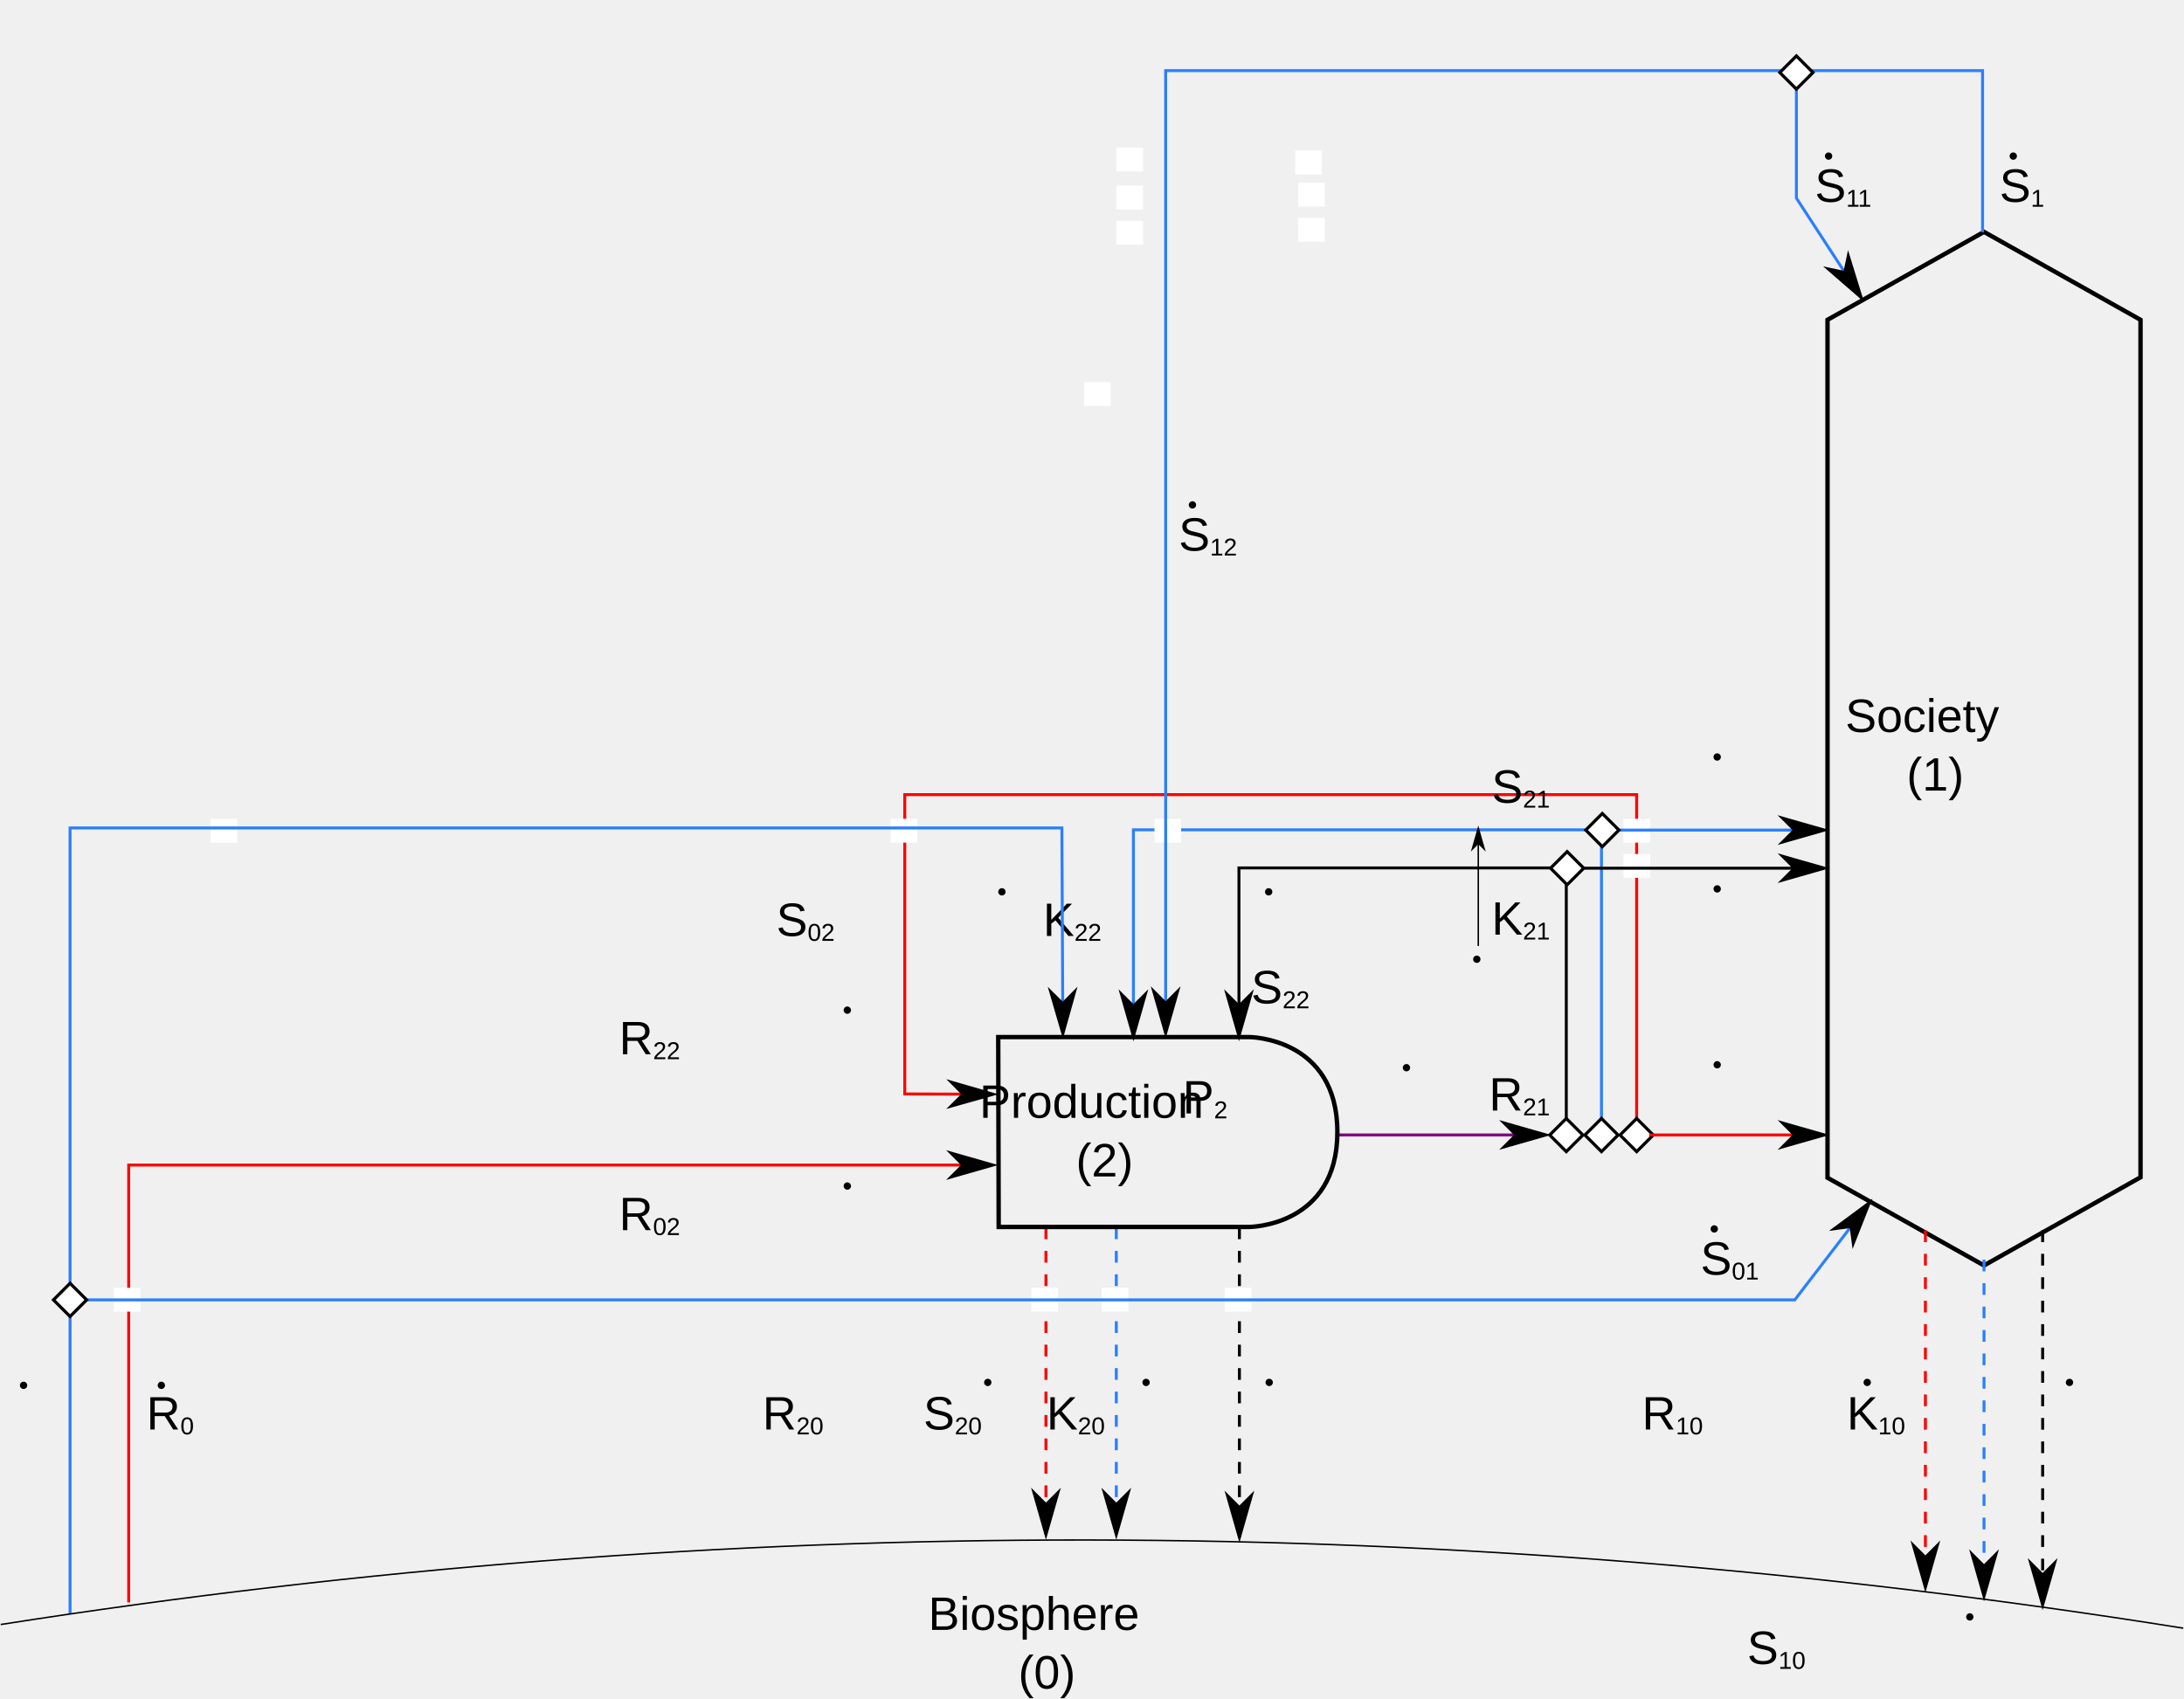
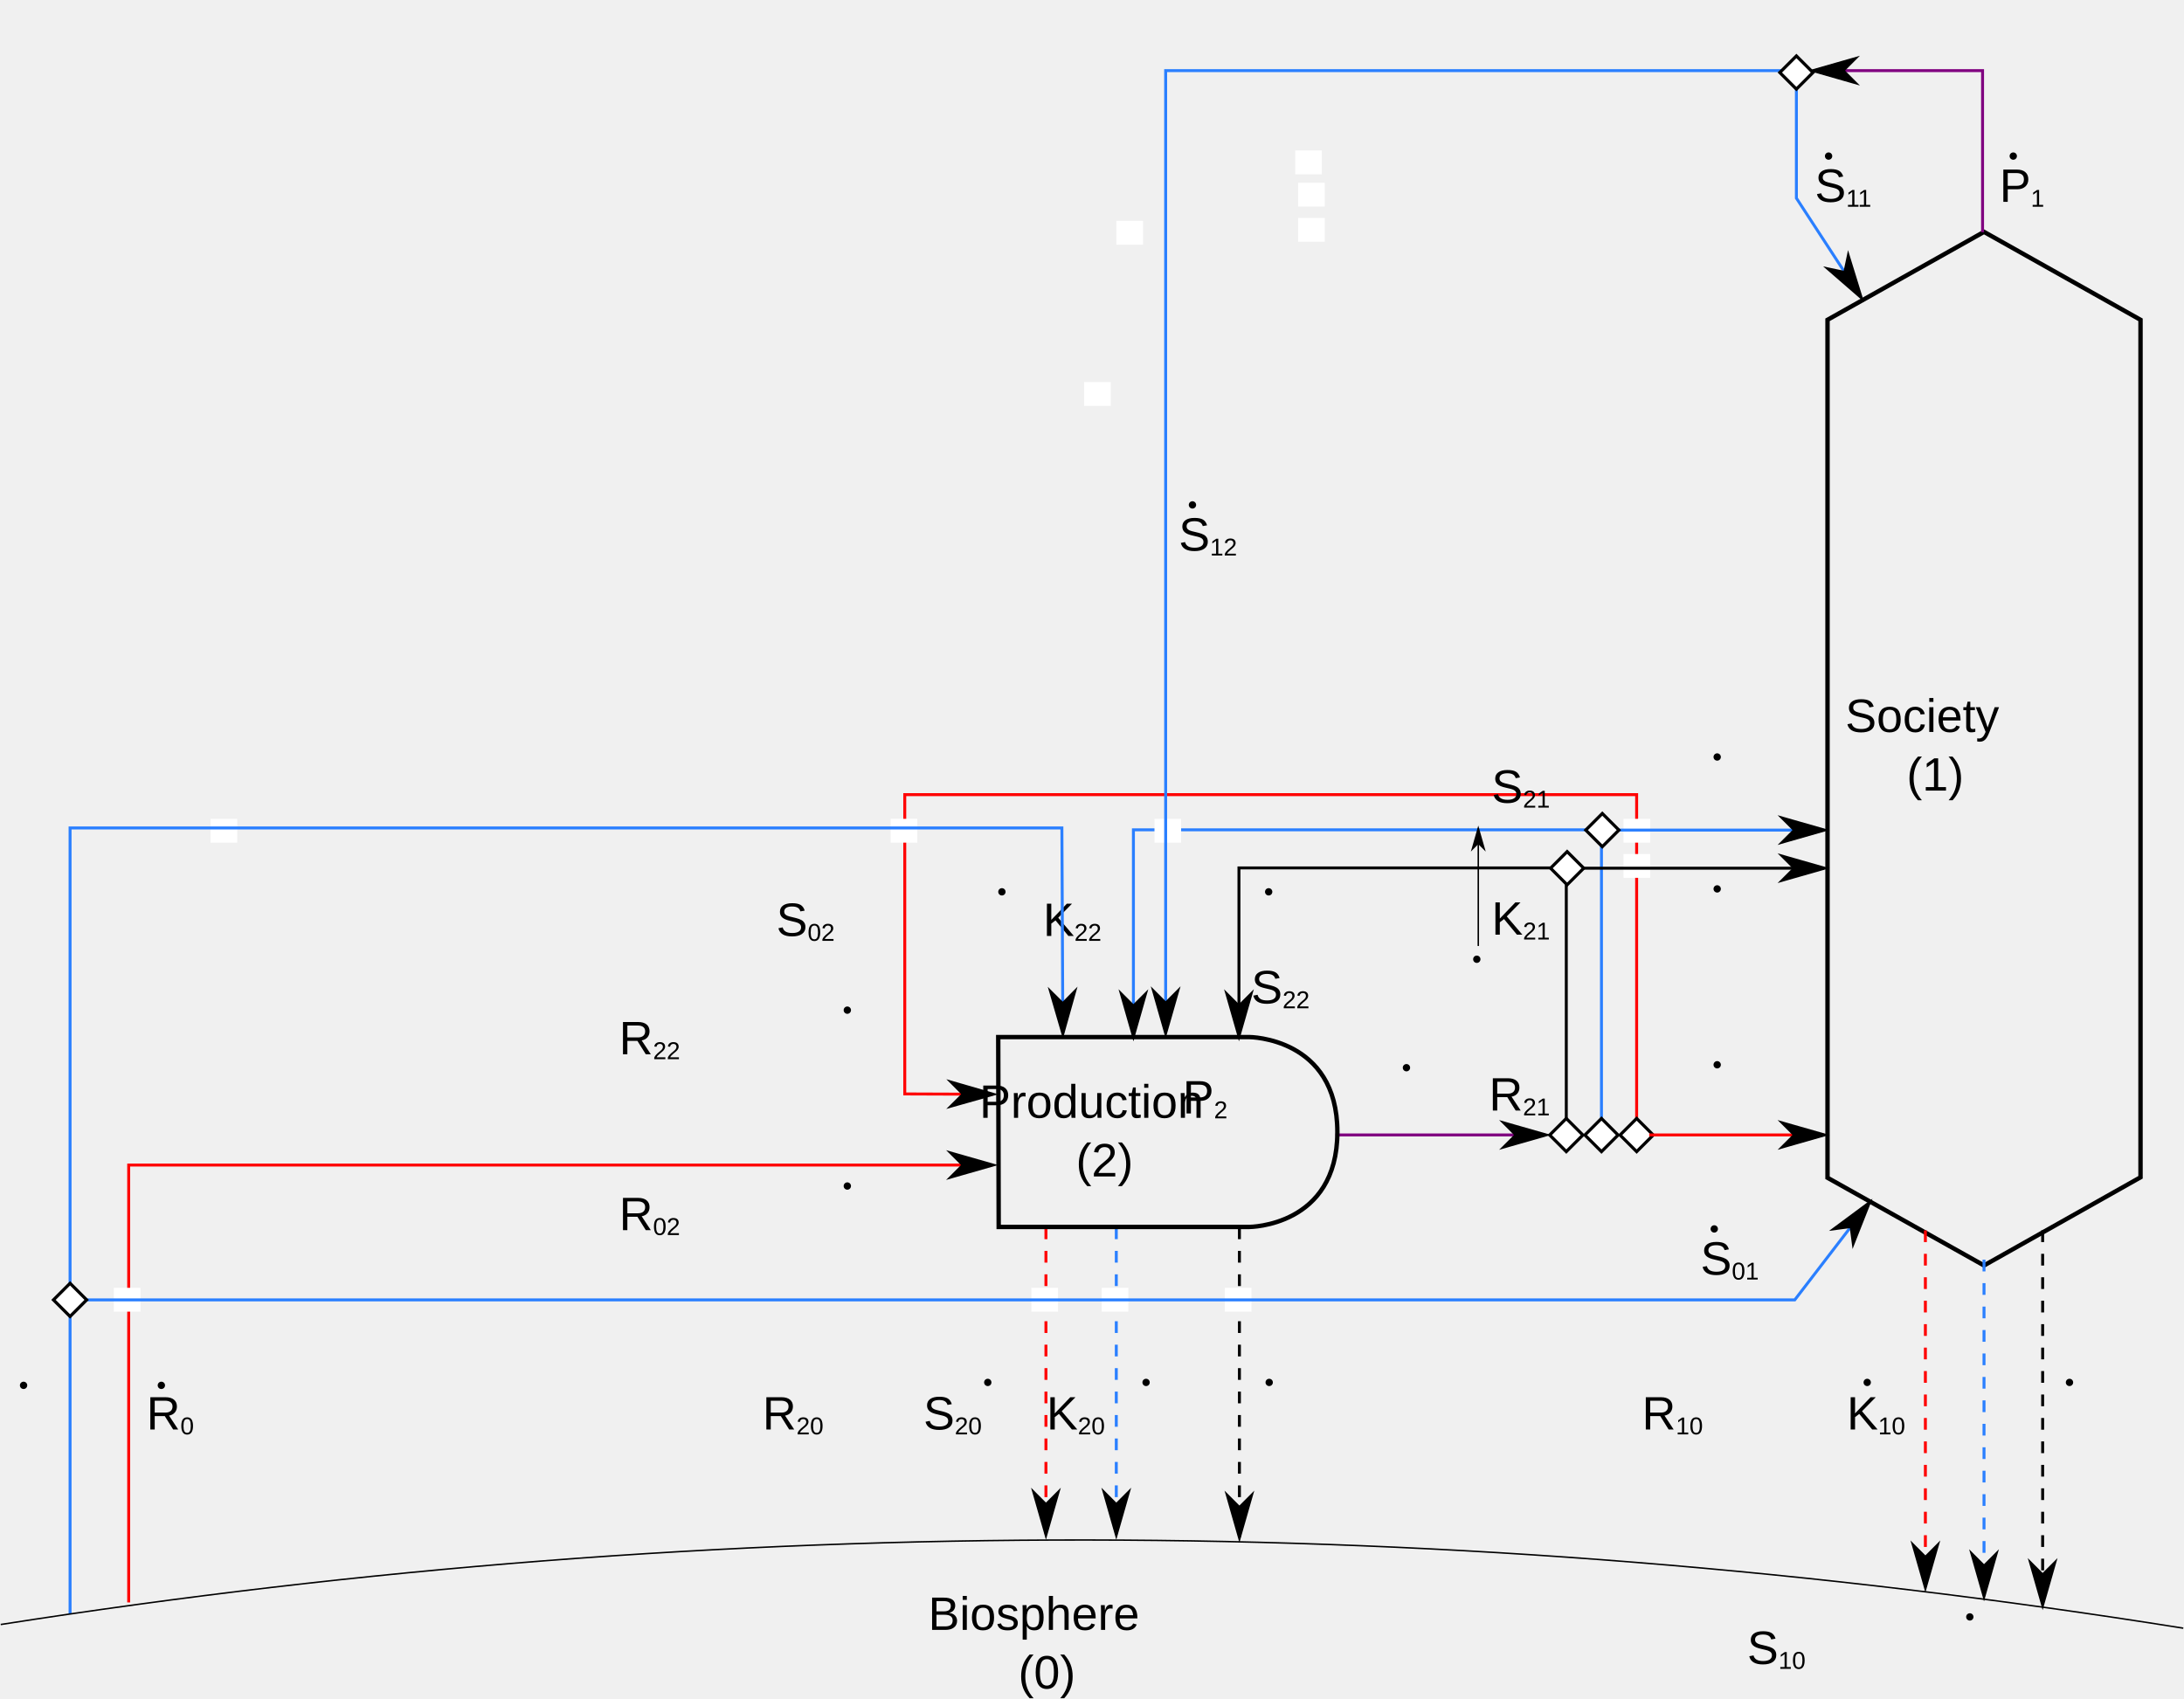
<svg xmlns="http://www.w3.org/2000/svg" version="1.1" width="1490.026" height="1158.829" id="svg2" xml:space="preserve">
  <defs id="defs6">
    <marker orient="auto" refY="0" refX="0" id="Arrow1Lstart" style="overflow:visible">
      <path id="path4143" d="M 0,0 5,-5 -12.5,0 5,5 0,0 z" style="fill-rule:evenodd;stroke:#000000;stroke-width:1pt;marker-start:none" transform="matrix(0.8,0,0,0.8,10,0)" />
    </marker>
    <marker orient="auto" refY="0" refX="0" id="Arrow1Lend" style="overflow:visible">
      <path id="path4132" d="M 0,0 5,-5 -12.5,0 5,5 0,0 z" style="fill-rule:evenodd;stroke:#000000;stroke-width:1pt;marker-start:none" transform="matrix(-0.8,0,0,-0.8,-10,0)" />
    </marker>
    <marker style="overflow:visible" id="InfiniteLineStart" refX="0" refY="0" orient="auto">
      <g id="g4065" transform="translate(-13,0)">
        <circle d="M 3.8,0 C 3.8,0.442 3.442,0.8 3,0.8 2.558,0.8 2.2,0.442 2.2,0 c 0,-0.442 0.358,-0.8 0.8,-0.8 0.442,0 0.8,0.358 0.8,0.8 z" id="circle4067" r="0.8" cy="0" cx="3" />
        <circle d="M 7.3,0 C 7.3,0.442 6.942,0.8 6.5,0.8 6.058,0.8 5.7,0.442 5.7,0 c 0,-0.442 0.358,-0.8 0.8,-0.8 0.442,0 0.8,0.358 0.8,0.8 z" id="circle4069" r="0.8" cy="0" cx="6.5" />
        <circle d="M 10.8,0 C 10.8,0.442 10.442,0.8 10,0.8 9.558,0.8 9.2,0.442 9.2,0 c 0,-0.442 0.358,-0.8 0.8,-0.8 0.442,0 0.8,0.358 0.8,0.8 z" id="circle4071" r="0.8" cy="0" cx="10" />
      </g>
    </marker>
    <marker orient="auto" refY="0" refX="0" id="InfiniteLineStart-3" style="overflow:visible">
      <g transform="translate(-13,0)" id="g4065-9">
        <circle cx="3" cy="0" r="0.8" id="circle4067-9" d="M 3.8,0 C 3.8,0.442 3.442,0.8 3,0.8 2.558,0.8 2.2,0.442 2.2,0 c 0,-0.442 0.358,-0.8 0.8,-0.8 0.442,0 0.8,0.358 0.8,0.8 z" />
        <circle cx="6.5" cy="0" r="0.8" id="circle4069-7" d="M 7.3,0 C 7.3,0.442 6.942,0.8 6.5,0.8 6.058,0.8 5.7,0.442 5.7,0 c 0,-0.442 0.358,-0.8 0.8,-0.8 0.442,0 0.8,0.358 0.8,0.8 z" />
        <circle cx="10" cy="0" r="0.8" id="circle4071-0" d="M 10.8,0 C 10.8,0.442 10.442,0.8 10,0.8 9.558,0.8 9.2,0.442 9.2,0 c 0,-0.442 0.358,-0.8 0.8,-0.8 0.442,0 0.8,0.358 0.8,0.8 z" />
      </g>
    </marker>
    <marker style="overflow:visible" id="Arrow1Lend-0" refX="0" refY="0" orient="auto">
      <path transform="matrix(-0.8,0,0,-0.8,-10,0)" style="fill-rule:evenodd;stroke:#000000;stroke-width:1pt;marker-start:none" d="M 0,0 5,-5 -12.5,0 5,5 0,0 z" id="path4132-2" />
    </marker>
    <marker style="overflow:visible" id="Arrow1Lstart-7" refX="0" refY="0" orient="auto">
      <path transform="matrix(0.8,0,0,0.8,10,0)" style="fill-rule:evenodd;stroke:#000000;stroke-width:1pt;marker-start:none" d="M 0,0 5,-5 -12.5,0 5,5 0,0 z" id="path4143-9" />
    </marker>
    <marker style="overflow:visible" id="EmptyDiamondL" refX="0" refY="0" orient="auto">
      <path transform="scale(0.8,0.8)" style="fill:#ffffff;fill-rule:evenodd;stroke:#000000;stroke-width:1pt;marker-start:none" d="M 0,-7.071 -7.071,0 0,7.071 7.071,0 0,-7.071 z" id="path4169" />
    </marker>
    <marker orient="auto" refY="0" refX="0" id="InfiniteLineStart-0" style="overflow:visible">
      <g transform="translate(-13,0)" id="g4065-5">
        <circle cx="3" cy="0" r="0.8" id="circle4067-6" d="M 3.8,0 C 3.8,0.442 3.442,0.8 3,0.8 2.558,0.8 2.2,0.442 2.2,0 c 0,-0.442 0.358,-0.8 0.8,-0.8 0.442,0 0.8,0.358 0.8,0.8 z" />
        <circle cx="6.5" cy="0" r="0.8" id="circle4069-78" d="M 7.3,0 C 7.3,0.442 6.942,0.8 6.5,0.8 6.058,0.8 5.7,0.442 5.7,0 c 0,-0.442 0.358,-0.8 0.8,-0.8 0.442,0 0.8,0.358 0.8,0.8 z" />
        <circle cx="10" cy="0" r="0.8" id="circle4071-06" d="M 10.8,0 C 10.8,0.442 10.442,0.8 10,0.8 9.558,0.8 9.2,0.442 9.2,0 c 0,-0.442 0.358,-0.8 0.8,-0.8 0.442,0 0.8,0.358 0.8,0.8 z" />
      </g>
    </marker>
    <marker style="overflow:visible" id="Arrow1Lend-7" refX="0" refY="0" orient="auto">
      <path transform="matrix(-0.8,0,0,-0.8,-10,0)" style="fill-rule:evenodd;stroke:#000000;stroke-width:1pt;marker-start:none" d="M 0,0 5,-5 -12.5,0 5,5 0,0 z" id="path4132-0" />
    </marker>
    <marker style="overflow:visible" id="Arrow1Lstart-0" refX="0" refY="0" orient="auto">
      <path transform="matrix(0.8,0,0,0.8,10,0)" style="fill-rule:evenodd;stroke:#000000;stroke-width:1pt;marker-start:none" d="M 0,0 5,-5 -12.5,0 5,5 0,0 z" id="path4143-5" />
    </marker>
  </defs>
  <g transform="matrix(1.25,0,0,-1.25,860.2261,748.3244)" id="g10">
    <g id="g12">
      <path id="path3114" d="m 205.095,-20.901 0,185.81 -399.462,0 0,-163.372 48,-0.172" style="fill:none;stroke:#ff0000;stroke-width:1.6;stroke-linecap:butt;stroke-linejoin:miter;stroke-opacity:1;marker-start:url(#EmptyDiamondL);marker-end:url(#Arrow1Lend)" />
      <path style="fill:none;stroke:#2a7fff;stroke-width:1.6;stroke-linecap:butt;stroke-linejoin:miter;stroke-opacity:1;marker-start:url(#EmptyDiamondL);marker-end:url(#Arrow1Lend)" d="m 185.895,-20.901 0,166.61 -255.462,0 0,-112.344" id="path3112" />
      <rect transform="scale(1,-1)" y="-151.714" x="-573.27" height="13.012" width="14.543" id="rect5369" style="fill:#ffffff;fill-opacity:1;stroke:none" />
-       <rect transform="scale(1,-1)" y="-518.114" x="-78.87" height="13.012" width="14.543" id="rect5350" style="fill:#ffffff;fill-opacity:1;stroke:none" />
      <rect transform="scale(1,-1)" y="-478.114" x="-78.87" height="13.012" width="14.543" id="rect5346" style="fill:#ffffff;fill-opacity:1;stroke:none" />
-       <rect style="fill:#ffffff;fill-opacity:1;stroke:none" id="rect5348" width="14.543" height="13.012" x="-78.87" y="-497.314" transform="scale(1,-1)" />
      <path d="m 211.957,-20.841 95.394,0" id="path6395" style="fill:none;stroke:#ff0000;stroke-width:1.6;stroke-linecap:butt;stroke-linejoin:miter;stroke-miterlimit:4;stroke-opacity:1;stroke-dasharray:none;marker-end:url(#Arrow1Lend-7)" />
      <rect style="fill:#ffffff;fill-opacity:1;stroke:none" id="rect4279" width="14.543" height="13.012" x="197.93" y="-132.514" transform="scale(1,-1)" />
      <rect transform="scale(1,-1)" y="-151.714" x="197.93" height="13.012" width="14.543" id="rect4277" style="fill:#ffffff;fill-opacity:1;stroke:none" />
      <rect style="fill:#ffffff;fill-opacity:1;stroke:none" id="rect4275" width="18.179" height="16.265" x="544.414" y="226.759" transform="matrix(0.8,0,0,-0.8,-637.6017,333.1218)" />
      <text transform="scale(1,-1)" id="text4115" y="291.016" x="-91.893" style="font-size:25.6px;font-style:normal;font-variant:normal;font-weight:normal;font-stretch:normal;text-align:center;line-height:125%;letter-spacing:0px;word-spacing:0px;text-anchor:middle;fill:#000000;fill-opacity:1;stroke:none;font-family:Arial;-inkscape-font-specification:Arial" xml:space="preserve">
        <tspan y="291.016" x="-91.893" id="tspan4117">Biosphere</tspan>
        <tspan y="323.016" x="-91.893" id="tspan4119">(0)</tspan>
      </text>
      <text xml:space="preserve" style="font-size:25.6px;font-style:normal;font-variant:normal;font-weight:normal;font-stretch:normal;text-align:end;line-height:125%;letter-spacing:0px;word-spacing:0px;text-anchor:end;fill:#000000;fill-opacity:1;stroke:none;font-family:Arial;-inkscape-font-specification:Arial" x="-203.162" y="72.815" id="text4806" transform="scale(1,-1)">
        <tspan id="tspan4808" x="-203.162" y="72.815">R<tspan style="font-size:52%;baseline-shift:sub" id="tspan4810">02</tspan>
        </tspan>
      </text>
      <path style="fill:#000000;fill-opacity:1;stroke:none" id="path4812" d="m -155.143,250.419 c 0,10.71 -12.093,19.393 -27.012,19.393 -14.918,0 -27.012,-8.682 -27.012,-19.393 0,-10.71 12.093,-19.393 27.012,-19.393 14.918,0 27.012,8.682 27.012,19.393 z" transform="matrix(0.07404241,0,0,-0.1031305,-212.2258,-22.90169)" />
      <text xml:space="preserve" style="font-size:25.6px;font-style:normal;font-variant:normal;font-weight:normal;font-stretch:normal;text-align:center;line-height:125%;letter-spacing:0px;word-spacing:0px;text-anchor:middle;fill:#000000;fill-opacity:1;stroke:none;font-family:Arial;-inkscape-font-specification:Arial" x="392.962" y="-199.124" id="text3119" transform="scale(1,-1)">
        <tspan id="tspan3123" x="392.962" y="-199.124">Society</tspan>
        <tspan id="tspan3125" x="392.962" y="-167.124">(1)</tspan>
      </text>
      <path d="m 309.271,-44.212 0,468.3 85.42,48 85.417,-48 0,-468.047 -85.417,-48.125 z" id="path4124" style="fill:none;stroke:#000000;stroke-width:2.4;stroke-linecap:butt;stroke-linejoin:miter;stroke-miterlimit:4;stroke-opacity:1;stroke-dasharray:none" />
      <path d="m 394.689,-88.931 0,-183.394" id="path4841" style="fill:none;stroke:#2a7fff;stroke-width:1.6;stroke-linecap:butt;stroke-linejoin:miter;stroke-miterlimit:4;stroke-opacity:1;stroke-dasharray:6.4, 6.4;stroke-dashoffset:0;marker-end:url(#Arrow1Lend)" />
      <text transform="scale(1,-1)" id="text4843" y="309.615" x="411.094" style="font-size:25.6px;font-style:normal;font-variant:normal;font-weight:normal;font-stretch:normal;text-align:end;line-height:125%;letter-spacing:0px;word-spacing:0px;text-anchor:end;fill:#000000;fill-opacity:1;stroke:none;font-family:Arial;-inkscape-font-specification:Arial" xml:space="preserve">
        <tspan y="309.615" x="411.094" id="tspan4845">S<tspan id="tspan4847" style="font-size:52%;baseline-shift:sub">10</tspan>
        </tspan>
      </text>
      <path transform="matrix(0.07404241,0,0,-0.1031305,400.4304,-258.1017)" d="m -155.143,250.419 c 0,10.71 -12.093,19.393 -27.012,19.393 -14.918,0 -27.012,-8.682 -27.012,-19.393 0,-10.71 12.093,-19.393 27.012,-19.393 14.918,0 27.012,8.682 27.012,19.393 z" id="path4849" style="fill:#000000;fill-opacity:1;stroke:none" />
      <path style="fill:none;stroke:#2a7fff;stroke-width:1.6;stroke-linecap:butt;stroke-linejoin:miter;stroke-miterlimit:4;stroke-opacity:1;stroke-dasharray:6.4, 6.4;stroke-dashoffset:0;marker-end:url(#Arrow1Lend)" id="path3164" d="m -78.911,-71.331 0,-167.394" />
      <text xml:space="preserve" style="font-size:25.6px;font-style:normal;font-variant:normal;font-weight:normal;font-stretch:normal;text-align:end;line-height:125%;letter-spacing:0px;word-spacing:0px;text-anchor:end;fill:#000000;fill-opacity:1;stroke:none;font-family:Arial;-inkscape-font-specification:Arial" x="-38.506" y="181.615" id="text3166" transform="scale(1,-1)">
        <tspan id="tspan3168" x="-38.506" y="181.615">S<tspan style="font-size:52%;baseline-shift:sub" id="tspan3170">20</tspan>
        </tspan>
      </text>
      <path style="fill:#000000;fill-opacity:1;stroke:none" id="path3172" d="m -155.143,250.419 c 0,10.71 -12.093,19.393 -27.012,19.393 -14.918,0 -27.012,-8.682 -27.012,-19.393 0,-10.71 12.093,-19.393 27.012,-19.393 14.918,0 27.012,8.682 27.012,19.393 z" transform="matrix(0.07404241,0,0,-0.1031305,-49.16961,-130.1017)" />
      <path d="m -117.311,-71.331 0,-167.394" id="path3124" style="fill:none;stroke:#ff0000;stroke-width:1.6;stroke-linecap:butt;stroke-linejoin:miter;stroke-miterlimit:4;stroke-opacity:1;stroke-dasharray:6.4, 6.4;stroke-dashoffset:0;marker-end:url(#Arrow1Lend)" />
      <text transform="scale(1,-1)" id="text3126" y="181.615" x="-124.906" style="font-size:25.6px;font-style:normal;font-variant:normal;font-weight:normal;font-stretch:normal;text-align:end;line-height:125%;letter-spacing:0px;word-spacing:0px;text-anchor:end;fill:#000000;fill-opacity:1;stroke:none;font-family:Arial;-inkscape-font-specification:Arial" xml:space="preserve">
        <tspan y="181.615" x="-124.906" id="tspan3128">R<tspan id="tspan3130" style="font-size:52%;baseline-shift:sub">20</tspan>
        </tspan>
      </text>
      <path transform="matrix(0.07404241,0,0,-0.1031305,-135.5696,-130.1017)" d="m -155.143,250.419 c 0,10.71 -12.093,19.393 -27.012,19.393 -14.918,0 -27.012,-8.682 -27.012,-19.393 0,-10.71 12.093,-19.393 27.012,-19.393 14.918,0 27.012,8.682 27.012,19.393 z" id="path3133" style="fill:#000000;fill-opacity:1;stroke:none" />
      <path d="m -11.711,-71.331 0,-168.994" id="path3135" style="fill:none;stroke:#000000;stroke-width:1.6;stroke-linecap:butt;stroke-linejoin:miter;stroke-miterlimit:4;stroke-opacity:1;stroke-dasharray:6.4, 6.4;stroke-dashoffset:0;marker-end:url(#Arrow1Lend)" />
      <text transform="scale(1,-1)" id="text3137" y="181.615" x="28.694" style="font-size:25.6px;font-style:normal;font-variant:normal;font-weight:normal;font-stretch:normal;text-align:end;line-height:125%;letter-spacing:0px;word-spacing:0px;text-anchor:end;fill:#000000;fill-opacity:1;stroke:none;font-family:Arial;-inkscape-font-specification:Arial" xml:space="preserve">
        <tspan y="181.615" x="28.694" id="tspan3139">K<tspan id="tspan3141" style="font-size:52%;baseline-shift:sub">20</tspan>
        </tspan>
      </text>
      <path transform="matrix(0.07404241,0,0,-0.1031305,18.03039,-130.1017)" d="m -155.143,250.419 c 0,10.71 -12.093,19.393 -27.012,19.393 -14.918,0 -27.012,-8.682 -27.012,-19.393 0,-10.71 12.093,-19.393 27.012,-19.393 14.918,0 27.012,8.682 27.012,19.393 z" id="path3143" style="fill:#000000;fill-opacity:1;stroke:none" />
      <path style="fill:none;stroke:#ff0000;stroke-width:1.6;stroke-linecap:butt;stroke-linejoin:miter;stroke-miterlimit:4;stroke-opacity:1;stroke-dasharray:6.4, 6.4;stroke-dashoffset:0;marker-end:url(#Arrow1Lend)" id="path4255" d="m 362.689,-72.931 0,-194.594" />
      <text xml:space="preserve" style="font-size:25.6px;font-style:normal;font-variant:normal;font-weight:normal;font-stretch:normal;text-align:end;line-height:125%;letter-spacing:0px;word-spacing:0px;text-anchor:end;fill:#000000;fill-opacity:1;stroke:none;font-family:Arial;-inkscape-font-specification:Arial" x="355.094" y="181.615" id="text4257" transform="scale(1,-1)">
        <tspan id="tspan4259" x="355.094" y="181.615">R<tspan style="font-size:52%;baseline-shift:sub" id="tspan4261">10</tspan>
        </tspan>
      </text>
      <path style="fill:#000000;fill-opacity:1;stroke:none" id="path4263" d="m -155.143,250.419 c 0,10.71 -12.093,19.393 -27.012,19.393 -14.918,0 -27.012,-8.682 -27.012,-19.393 0,-10.71 12.093,-19.393 27.012,-19.393 14.918,0 27.012,8.682 27.012,19.393 z" transform="matrix(0.07404241,0,0,-0.1031305,344.4304,-130.1017)" />
      <path d="m 426.689,-72.931 0,-204.194" id="path4265" style="fill:none;stroke:#000000;stroke-width:1.6;stroke-linecap:butt;stroke-linejoin:miter;stroke-miterlimit:4;stroke-opacity:1;stroke-dasharray:6.4, 6.4;stroke-dashoffset:0;marker-end:url(#Arrow1Lend)" />
      <text transform="scale(1,-1)" id="text4267" y="181.615" x="465.494" style="font-size:25.6px;font-style:normal;font-variant:normal;font-weight:normal;font-stretch:normal;text-align:end;line-height:125%;letter-spacing:0px;word-spacing:0px;text-anchor:end;fill:#000000;fill-opacity:1;stroke:none;font-family:Arial;-inkscape-font-specification:Arial" xml:space="preserve">
        <tspan y="181.615" x="465.494" id="tspan4269">K<tspan id="tspan4271" style="font-size:52%;baseline-shift:sub">10</tspan>
        </tspan>
      </text>
      <path transform="matrix(0.07404241,0,0,-0.1031305,454.8304,-130.1017)" d="m -155.143,250.419 c 0,10.71 -12.093,19.393 -27.012,19.393 -14.918,0 -27.012,-8.682 -27.012,-19.393 0,-10.71 12.093,-19.393 27.012,-19.393 14.918,0 27.012,8.682 27.012,19.393 z" id="path4273" style="fill:#000000;fill-opacity:1;stroke:none" />
      <text xml:space="preserve" style="font-size:40px;font-style:normal;font-weight:normal;line-height:125%;letter-spacing:0px;word-spacing:0px;fill:#000000;fill-opacity:1;stroke:none;font-family:Sans" x="1491.808" y="664.912" id="text3105" transform="matrix(0.8,0,0,-0.8,-637.6017,333.1218)">
        <tspan id="tspan3107" x="1491.808" y="664.912" />
      </text>
      <g id="g10-3" transform="translate(1225.022,-64.78471)">
        <g id="g12-9">
          <text transform="matrix(0.8,0,0,-0.8,-637.6017,333.1218)" id="text3105-3" y="664.912" x="1491.808" style="font-size:40px;font-style:normal;font-weight:normal;line-height:125%;letter-spacing:0px;word-spacing:0px;fill:#000000;fill-opacity:1;stroke:none;font-family:Sans" xml:space="preserve">
            <tspan y="664.912" x="1491.808" id="tspan3107-8" />
          </text>
        </g>
      </g>
      <path style="fill:none;stroke:#800080;stroke-width:1.6;stroke-linecap:butt;stroke-linejoin:miter;stroke-miterlimit:4;stroke-opacity:1;stroke-dasharray:none;marker-end:url(#Arrow1Lend-7)" id="path24" d="m 40.757,-20.841 114.594,0" />
      <g id="g5963" transform="translate(-21.79792,11.2)">
        <path d="m -121.554,21.379 137.1,0 c 0,0 48,-0.209 48,-51.82 -2.6e-4,-51.611 -48,-51.817 -48,-51.817 l -136.847,0 z" id="path14" style="fill:none;stroke:#000000;stroke-width:2.4;stroke-linecap:butt;stroke-linejoin:miter;stroke-miterlimit:4;stroke-opacity:1;stroke-dasharray:none" />
        <text xml:space="preserve" style="font-size:25.6px;font-style:normal;font-variant:normal;font-weight:normal;font-stretch:normal;text-align:center;line-height:125%;letter-spacing:0px;word-spacing:0px;text-anchor:middle;fill:#000000;fill-opacity:1;stroke:none;font-family:Arial;-inkscape-font-specification:Arial" x="-31.504" y="22.689" id="text3085" transform="scale(1,-1)">
          <tspan id="tspan3089" x="-31.504" y="22.689">Production</tspan>
          <tspan x="-31.504" y="54.689" id="tspan3115">(2)</tspan>
        </text>
      </g>
      <path id="path4774" d="m 166.695,-20.901 0,145.81 -178.662,0 0,-91.544" style="fill:none;stroke:#000000;stroke-width:1.6;stroke-linecap:butt;stroke-linejoin:miter;stroke-opacity:1;marker-start:url(#EmptyDiamondL);marker-end:url(#Arrow1Lend)" />
      <text transform="scale(1,-1)" id="text4981" y="9.113" x="95.607" style="font-size:25.6px;font-style:normal;font-variant:normal;font-weight:normal;font-stretch:normal;text-align:end;line-height:125%;letter-spacing:0px;word-spacing:0px;text-anchor:end;fill:#000000;fill-opacity:1;stroke:none;font-family:Arial;-inkscape-font-specification:Arial" xml:space="preserve">
        <tspan y="9.113" x="95.607" id="tspan4983">P<tspan id="tspan4985" style="font-size:52%;baseline-shift:sub">2</tspan>
        </tspan>
      </text>
      <text transform="scale(1,-1)" id="text5029" y="-50.972" x="140.407" style="font-size:25.6px;font-style:normal;font-variant:normal;font-weight:normal;font-stretch:normal;text-align:end;line-height:125%;letter-spacing:0px;word-spacing:0px;text-anchor:end;fill:#000000;fill-opacity:1;stroke:none;font-family:Arial;-inkscape-font-specification:Arial" xml:space="preserve">
        <tspan y="-50.972" x="140.407" id="tspan5031">S<tspan id="tspan5033" style="font-size:52%;baseline-shift:sub">22</tspan>
        </tspan>
      </text>
      <path transform="matrix(0.07404241,0,0,-0.1031305,131.3436,100.8853)" d="m -155.143,250.419 c 0,10.71 -12.093,19.393 -27.012,19.393 -14.918,0 -27.012,-8.682 -27.012,-19.393 0,-10.71 12.093,-19.393 27.012,-19.393 14.918,0 27.012,8.682 27.012,19.393 z" id="path3105" style="fill:#000000;fill-opacity:1;stroke:none" />
      <path transform="matrix(0.07404241,0,0,-0.1031305,92.9436,41.6853)" d="m -155.143,250.419 c 0,10.71 -12.093,19.393 -27.012,19.393 -14.918,0 -27.012,-8.682 -27.012,-19.393 0,-10.71 12.093,-19.393 27.012,-19.393 14.918,0 27.012,8.682 27.012,19.393 z" id="path3125" style="fill:#000000;fill-opacity:1;stroke:none" />
      <text xml:space="preserve" style="font-size:25.6px;font-style:normal;font-variant:normal;font-weight:normal;font-stretch:normal;text-align:end;line-height:125%;letter-spacing:0px;word-spacing:0px;text-anchor:end;fill:#000000;fill-opacity:1;stroke:none;font-family:Arial;-inkscape-font-specification:Arial" x="271.607" y="-160.487" id="text6397" transform="scale(1,-1)">
        <tspan id="tspan6399" x="271.607" y="-160.487">S<tspan style="font-size:52%;baseline-shift:sub" id="tspan6401">21</tspan>
        </tspan>
      </text>
      <path style="fill:#000000;fill-opacity:1;stroke:none" id="path6403" d="m -155.143,250.419 c 0,10.71 -12.093,19.393 -27.012,19.393 -14.918,0 -27.012,-8.682 -27.012,-19.393 0,-10.71 12.093,-19.393 27.012,-19.393 14.918,0 27.012,8.682 27.012,19.393 z" transform="matrix(0.07404241,0,0,-0.1031305,262.5436,211.2853)" />
      <text xml:space="preserve" style="font-size:25.6px;font-style:normal;font-variant:normal;font-weight:normal;font-stretch:normal;text-align:end;line-height:125%;letter-spacing:0px;word-spacing:0px;text-anchor:end;fill:#000000;fill-opacity:1;stroke:none;font-family:Arial;-inkscape-font-specification:Arial" x="26.807" y="-87.772" id="text3116" transform="scale(1,-1)">
        <tspan id="tspan3118" x="26.807" y="-87.772">K<tspan style="font-size:52%;baseline-shift:sub" id="tspan3120">22</tspan>
        </tspan>
      </text>
      <path style="fill:#000000;fill-opacity:1;stroke:none" id="path3122" d="m -155.143,250.419 c 0,10.71 -12.093,19.393 -27.012,19.393 -14.918,0 -27.012,-8.682 -27.012,-19.393 0,-10.71 12.093,-19.393 27.012,-19.393 14.918,0 27.012,8.682 27.012,19.393 z" transform="matrix(0.07404241,0,0,-0.1031305,17.74359,137.6853)" />
      <path style="fill:none;stroke:#000000;stroke-width:1.6;stroke-linecap:butt;stroke-linejoin:miter;stroke-miterlimit:4;stroke-opacity:1;stroke-dasharray:none;marker-start:url(#EmptyDiamondL);marker-end:url(#Arrow1Lend-7)" id="path3145" d="m 167.157,124.759 140.194,0" />
      <path d="m 186.357,145.559 120.994,0" id="path4211" style="fill:none;stroke:#2a7fff;stroke-width:1.6;stroke-linecap:butt;stroke-linejoin:miter;stroke-miterlimit:4;stroke-opacity:1;stroke-dasharray:none;marker-start:url(#EmptyDiamondL);marker-end:url(#Arrow1Lend-7)" />
      <text transform="scale(1,-1)" id="text4215" y="-88.487" x="271.607" style="font-size:25.6px;font-style:normal;font-variant:normal;font-weight:normal;font-stretch:normal;text-align:end;line-height:125%;letter-spacing:0px;word-spacing:0px;text-anchor:end;fill:#000000;fill-opacity:1;stroke:none;font-family:Arial;-inkscape-font-specification:Arial" xml:space="preserve">
        <tspan y="-88.487" x="271.607" id="tspan4217">K<tspan id="tspan4219" style="font-size:52%;baseline-shift:sub">21</tspan>
        </tspan>
      </text>
      <path transform="matrix(0.07404241,0,0,-0.1031305,262.5436,139.2853)" d="m -155.143,250.419 c 0,10.71 -12.093,19.393 -27.012,19.393 -14.918,0 -27.012,-8.682 -27.012,-19.393 0,-10.71 12.093,-19.393 27.012,-19.393 14.918,0 27.012,8.682 27.012,19.393 z" id="path4221" style="fill:#000000;fill-opacity:1;stroke:none" />
      <text xml:space="preserve" style="font-size:25.6px;font-style:normal;font-variant:normal;font-weight:normal;font-stretch:normal;text-align:end;line-height:125%;letter-spacing:0px;word-spacing:0px;text-anchor:end;fill:#000000;fill-opacity:1;stroke:none;font-family:Arial;-inkscape-font-specification:Arial" x="271.607" y="7.513" id="text4223" transform="scale(1,-1)">
        <tspan id="tspan4225" x="271.607" y="7.513">R<tspan style="font-size:52%;baseline-shift:sub" id="tspan4227">21</tspan>
        </tspan>
      </text>
      <path style="fill:#000000;fill-opacity:1;stroke:none" id="path4229" d="m -155.143,250.419 c 0,10.71 -12.093,19.393 -27.012,19.393 -14.918,0 -27.012,-8.682 -27.012,-19.393 0,-10.71 12.093,-19.393 27.012,-19.393 14.918,0 27.012,8.682 27.012,19.393 z" transform="matrix(0.07404241,0,0,-0.1031305,262.5436,43.2853)" />
      <text xml:space="preserve" style="font-size:25.6px;font-style:normal;font-variant:normal;font-weight:normal;font-stretch:normal;text-align:end;line-height:125%;letter-spacing:0px;word-spacing:0px;text-anchor:end;fill:#000000;fill-opacity:1;stroke:none;font-family:Arial;-inkscape-font-specification:Arial" x="-118.793" y="-87.772" id="text4231" transform="scale(1,-1)">
        <tspan id="tspan4233" x="-118.793" y="-87.772">S<tspan style="font-size:52%;baseline-shift:sub" id="tspan4235">02</tspan>
        </tspan>
      </text>
      <path style="fill:#000000;fill-opacity:1;stroke:none" id="path4237" d="m -155.143,250.419 c 0,10.71 -12.093,19.393 -27.012,19.393 -14.918,0 -27.012,-8.682 -27.012,-19.393 0,-10.71 12.093,-19.393 27.012,-19.393 14.918,0 27.012,8.682 27.012,19.393 z" transform="matrix(0.07404241,0,0,-0.1031305,-127.8564,137.6853)" />
      <text transform="scale(1,-1)" id="text4239" y="-23.185" x="-203.162" style="font-size:25.6px;font-style:normal;font-variant:normal;font-weight:normal;font-stretch:normal;text-align:end;line-height:125%;letter-spacing:0px;word-spacing:0px;text-anchor:end;fill:#000000;fill-opacity:1;stroke:none;font-family:Arial;-inkscape-font-specification:Arial" xml:space="preserve">
        <tspan y="-23.185" x="-203.162" id="tspan4241">R<tspan id="tspan4243" style="font-size:52%;baseline-shift:sub">22</tspan>
        </tspan>
      </text>
      <path transform="matrix(0.07404241,0,0,-0.1031305,-212.2258,73.09831)" d="m -155.143,250.419 c 0,10.71 -12.093,19.393 -27.012,19.393 -14.918,0 -27.012,-8.682 -27.012,-19.393 0,-10.71 12.093,-19.393 27.012,-19.393 14.918,0 27.012,8.682 27.012,19.393 z" id="path4245" style="fill:#000000;fill-opacity:1;stroke:none" />
      <rect style="fill:#ffffff;fill-opacity:1;stroke:none" id="rect4511" width="14.543" height="13.012" x="-96.47" y="-390.114" transform="scale(1,-1)" />
      <path style="fill:none;stroke:#ff0000;stroke-width:1.6;stroke-linecap:butt;stroke-linejoin:miter;stroke-opacity:1;marker-start:url(#Arrow1Lstart);marker-end:none" d="m -146.475,-37.278 -471.462,0 0,-238.744" id="path4521" />
      <text xml:space="preserve" style="font-size:25.6px;font-style:normal;font-variant:normal;font-weight:normal;font-stretch:normal;text-align:start;line-height:125%;letter-spacing:0px;word-spacing:0px;text-anchor:start;fill:#000000;fill-opacity:1;stroke:none;font-family:Arial;-inkscape-font-specification:Arial" x="-608.22" y="181.615" id="text4523" transform="scale(1,-1)">
        <tspan y="181.615" x="-608.22" id="tspan4525">R<tspan id="tspan4527" style="font-size:52%;text-align:start;text-anchor:start;baseline-shift:sub">0</tspan>
        </tspan>
      </text>
      <path style="fill:#000000;fill-opacity:1;stroke:none" id="path4529" d="m -155.143,250.419 c 0,10.71 -12.093,19.393 -27.012,19.393 -14.918,0 -27.012,-8.682 -27.012,-19.393 0,-10.71 12.093,-19.393 27.012,-19.393 14.918,0 27.012,8.682 27.012,19.393 z" transform="matrix(0.07404241,0,0,-0.1031305,-586.6258,-131.7017)" />
      <path id="path4621" d="m -108.075,34.722 -0.531,112 -541.331,0 0,-429.144" style="fill:none;stroke:#2a7fff;stroke-width:1.6;stroke-linecap:butt;stroke-linejoin:miter;stroke-opacity:1;marker-start:url(#Arrow1Lstart);marker-end:none" />
      <text transform="scale(1,-1)" id="text4655" y="181.615" x="-659.162" style="font-size:25.6px;font-style:normal;font-variant:normal;font-weight:normal;font-stretch:normal;text-align:end;line-height:125%;letter-spacing:0px;word-spacing:0px;text-anchor:end;fill:#000000;fill-opacity:1;stroke:none;font-family:Arial;-inkscape-font-specification:Arial" xml:space="preserve">
        <tspan id="tspan4657" x="-659.162" y="181.615">S<tspan style="font-size:52%;baseline-shift:sub" id="tspan4659">0</tspan>
        </tspan>
      </text>
      <path transform="matrix(0.07404241,0,0,-0.1031305,-661.8258,-131.7017)" d="m -155.143,250.419 c 0,10.71 -12.093,19.393 -27.012,19.393 -14.918,0 -27.012,-8.682 -27.012,-19.393 0,-10.71 12.093,-19.393 27.012,-19.393 14.918,0 27.012,8.682 27.012,19.393 z" id="path4661" style="fill:#000000;fill-opacity:1;stroke:none" />
      <path id="path6114" d="m 118.664,82.307 0,64.174" style="fill:none;stroke:#000000;stroke-width:0.8px;stroke-linecap:butt;stroke-linejoin:miter;stroke-opacity:1;marker-end:url(#Arrow1Lend-7)" />
      <path style="fill:none;stroke:#000000;stroke-width:0.8px;stroke-linecap:butt;stroke-linejoin:miter;stroke-opacity:1" d="m -687.781,-288.069 c 394.415,61.799 791.458,61.868 1191.221,-2.005" id="path3256" />
      <text transform="scale(1,-1)" id="text4757" y="-488.487" x="403.146" style="font-size:25.6px;font-style:normal;font-variant:normal;font-weight:normal;font-stretch:normal;text-align:start;line-height:125%;letter-spacing:0px;word-spacing:0px;text-anchor:start;fill:#000000;fill-opacity:1;stroke:none;font-family:Arial;-inkscape-font-specification:Arial" xml:space="preserve">
-         <tspan y="-488.487" x="403.146" id="tspan4759">S<tspan id="tspan4761" style="font-size:52%;text-align:start;text-anchor:start;baseline-shift:sub">1</tspan>
+         <tspan y="-488.487" x="403.146" id="tspan4759">P<tspan id="tspan4761" style="font-size:52%;text-align:start;text-anchor:start;baseline-shift:sub">1</tspan>
        </tspan>
      </text>
      <path transform="matrix(0.07404241,0,0,-0.1031305,424.1436,539.2853)" d="m -155.143,250.419 c 0,10.71 -12.093,19.393 -27.012,19.393 -14.918,0 -27.012,-8.682 -27.012,-19.393 0,-10.71 12.093,-19.393 27.012,-19.393 14.918,0 27.012,8.682 27.012,19.393 z" id="path4763" style="fill:#000000;fill-opacity:1;stroke:none" />
      <rect transform="scale(1,-1)" y="104.286" x="-626.07" height="13.012" width="14.543" id="rect4976" style="fill:#ffffff;fill-opacity:1;stroke:none" />
      <text xml:space="preserve" style="font-size:25.6px;font-style:normal;font-variant:normal;font-weight:normal;font-stretch:normal;text-align:start;line-height:125%;letter-spacing:0px;word-spacing:0px;text-anchor:start;fill:#000000;fill-opacity:1;stroke:none;font-family:Arial;-inkscape-font-specification:Arial" x="302.346" y="-488.487" id="text4986" transform="scale(1,-1)">
        <tspan id="tspan4988" x="302.346" y="-488.487">S<tspan style="font-size:52%;text-align:start;text-anchor:start;baseline-shift:sub" id="tspan4990">11</tspan>
        </tspan>
      </text>
      <path style="fill:#000000;fill-opacity:1;stroke:none" id="path4992" d="m -155.143,250.419 c 0,10.71 -12.093,19.393 -27.012,19.393 -14.918,0 -27.012,-8.682 -27.012,-19.393 0,-10.71 12.093,-19.393 27.012,-19.393 14.918,0 27.012,8.682 27.012,19.393 z" transform="matrix(0.07404241,0,0,-0.1031305,323.3436,539.2853)" />
      <text xml:space="preserve" style="font-size:25.6px;font-style:normal;font-variant:normal;font-weight:normal;font-stretch:normal;text-align:start;line-height:125%;letter-spacing:0px;word-spacing:0px;text-anchor:start;fill:#000000;fill-opacity:1;stroke:none;font-family:Arial;-inkscape-font-specification:Arial" x="239.946" y="97.113" id="text4994" transform="scale(1,-1)">
        <tspan id="tspan4996" x="239.946" y="97.113">S<tspan style="font-size:52%;text-align:start;text-anchor:start;baseline-shift:sub" id="tspan4998">01</tspan>
        </tspan>
      </text>
      <path style="fill:#000000;fill-opacity:1;stroke:none" id="path5000" d="m -155.143,250.419 c 0,10.71 -12.093,19.393 -27.012,19.393 -14.918,0 -27.012,-8.682 -27.012,-19.393 0,-10.71 12.093,-19.393 27.012,-19.393 14.918,0 27.012,8.682 27.012,19.393 z" transform="matrix(0.07404241,0,0,-0.1031305,260.9436,-46.3147)" />
      <rect transform="scale(1,-1)" y="104.286" x="-125.27" height="13.012" width="14.543" id="rect5002" style="fill:#ffffff;fill-opacity:1;stroke:none" />
      <rect style="fill:#ffffff;fill-opacity:1;stroke:none" id="rect5004" width="14.543" height="13.012" x="-86.87" y="104.286" transform="scale(1,-1)" />
      <rect transform="scale(1,-1)" y="104.286" x="-19.67" height="13.012" width="14.543" id="rect5006" style="fill:#ffffff;fill-opacity:1;stroke:none" />
      <path id="path4984" d="m 331.925,-58.078 -40.531,-52.8 -941.331,0" style="fill:none;stroke:#2a7fff;stroke-width:1.6;stroke-linecap:butt;stroke-linejoin:miter;stroke-opacity:1;marker-start:url(#Arrow1Lstart);marker-end:url(#EmptyDiamondL)" />
      <rect transform="scale(1,-1)" y="-151.714" x="-58.07" height="13.012" width="14.543" id="rect5221" style="fill:#ffffff;fill-opacity:1;stroke:none" />
      <rect transform="scale(1,-1)" y="-516.514" x="18.73" height="13.012" width="14.543" id="rect5223" style="fill:#ffffff;fill-opacity:1;stroke:none" />
      <rect style="fill:#ffffff;fill-opacity:1;stroke:none" id="rect5225" width="14.543" height="13.012" x="20.33" y="-498.914" transform="scale(1,-1)" />
      <rect transform="scale(1,-1)" y="-479.714" x="20.33" height="13.012" width="14.543" id="rect5227" style="fill:#ffffff;fill-opacity:1;stroke:none" />
      <text transform="scale(1,-1)" id="text5237" y="-298.087" x="-44.854" style="font-size:25.6px;font-style:normal;font-variant:normal;font-weight:normal;font-stretch:normal;text-align:start;line-height:125%;letter-spacing:0px;word-spacing:0px;text-anchor:start;fill:#000000;fill-opacity:1;stroke:none;font-family:Arial;-inkscape-font-specification:Arial" xml:space="preserve">
        <tspan y="-298.087" x="-44.854" id="tspan5239">S<tspan id="tspan5241" style="font-size:52%;text-align:start;text-anchor:start;baseline-shift:sub">12</tspan>
        </tspan>
      </text>
      <path transform="matrix(0.07404241,0,0,-0.1031305,-23.8564,348.8853)" d="m -155.143,250.419 c 0,10.71 -12.093,19.393 -27.012,19.393 -14.918,0 -27.012,-8.682 -27.012,-19.393 0,-10.71 12.093,-19.393 27.012,-19.393 14.918,0 27.012,8.682 27.012,19.393 z" id="path5243" style="fill:#000000;fill-opacity:1;stroke:none" />
-       <path id="path4536" d="m 393.895,471.899 0,88.21 -445.862,0 0,-525.144" style="fill:none;stroke:#2a7fff;stroke-width:1.6;stroke-linecap:butt;stroke-linejoin:miter;stroke-opacity:1;marker-start:none;marker-end:url(#Arrow1Lend)" />
+       <path id="path4536" d="m 393.895,471.899 0,88.21 -92.262,0" style="fill:none;stroke:#800080;stroke-width:1.6;stroke-linecap:butt;stroke-linejoin:miter;stroke-opacity:1;marker-start:none;marker-end:url(#Arrow1Lend)" />
+       <path style="fill:none;stroke:#2a7fff;stroke-width:1.6;stroke-linecap:butt;stroke-linejoin:miter;stroke-opacity:1;marker-start:none;marker-end:url(#Arrow1Lend)" d="m 289.895,560.109 -341.862,0 0,-525.144" id="path3150" />
      <path style="fill:none;stroke:#2a7fff;stroke-width:1.6;stroke-linecap:butt;stroke-linejoin:miter;stroke-miterlimit:4;stroke-opacity:1;stroke-dasharray:none;stroke-dashoffset:0;marker-start:url(#EmptyDiamondL);marker-end:url(#Arrow1Lend)" id="path4765" d="m 292.289,559.069 0,-68.564 35.2,-54.03" />
    </g>
  </g>
</svg>
